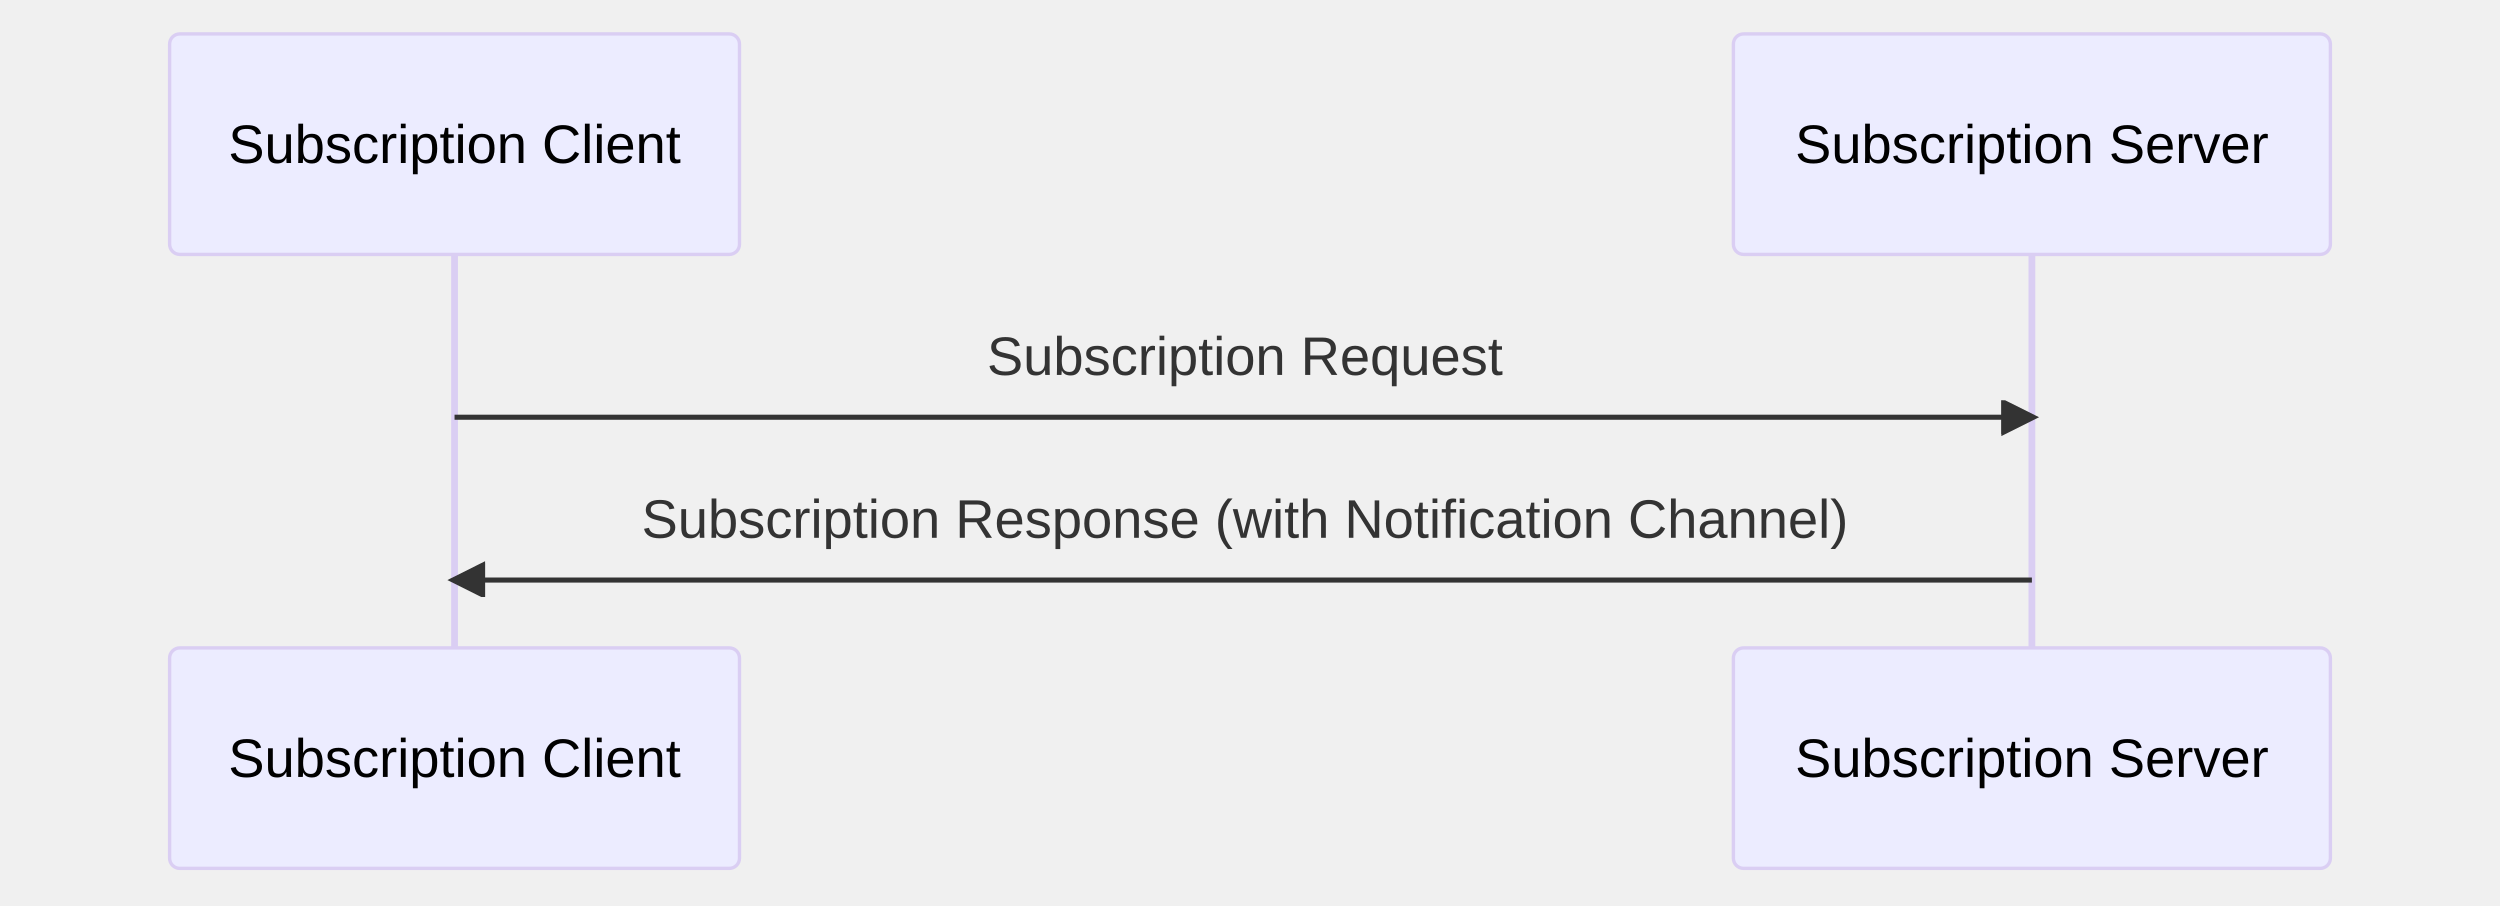
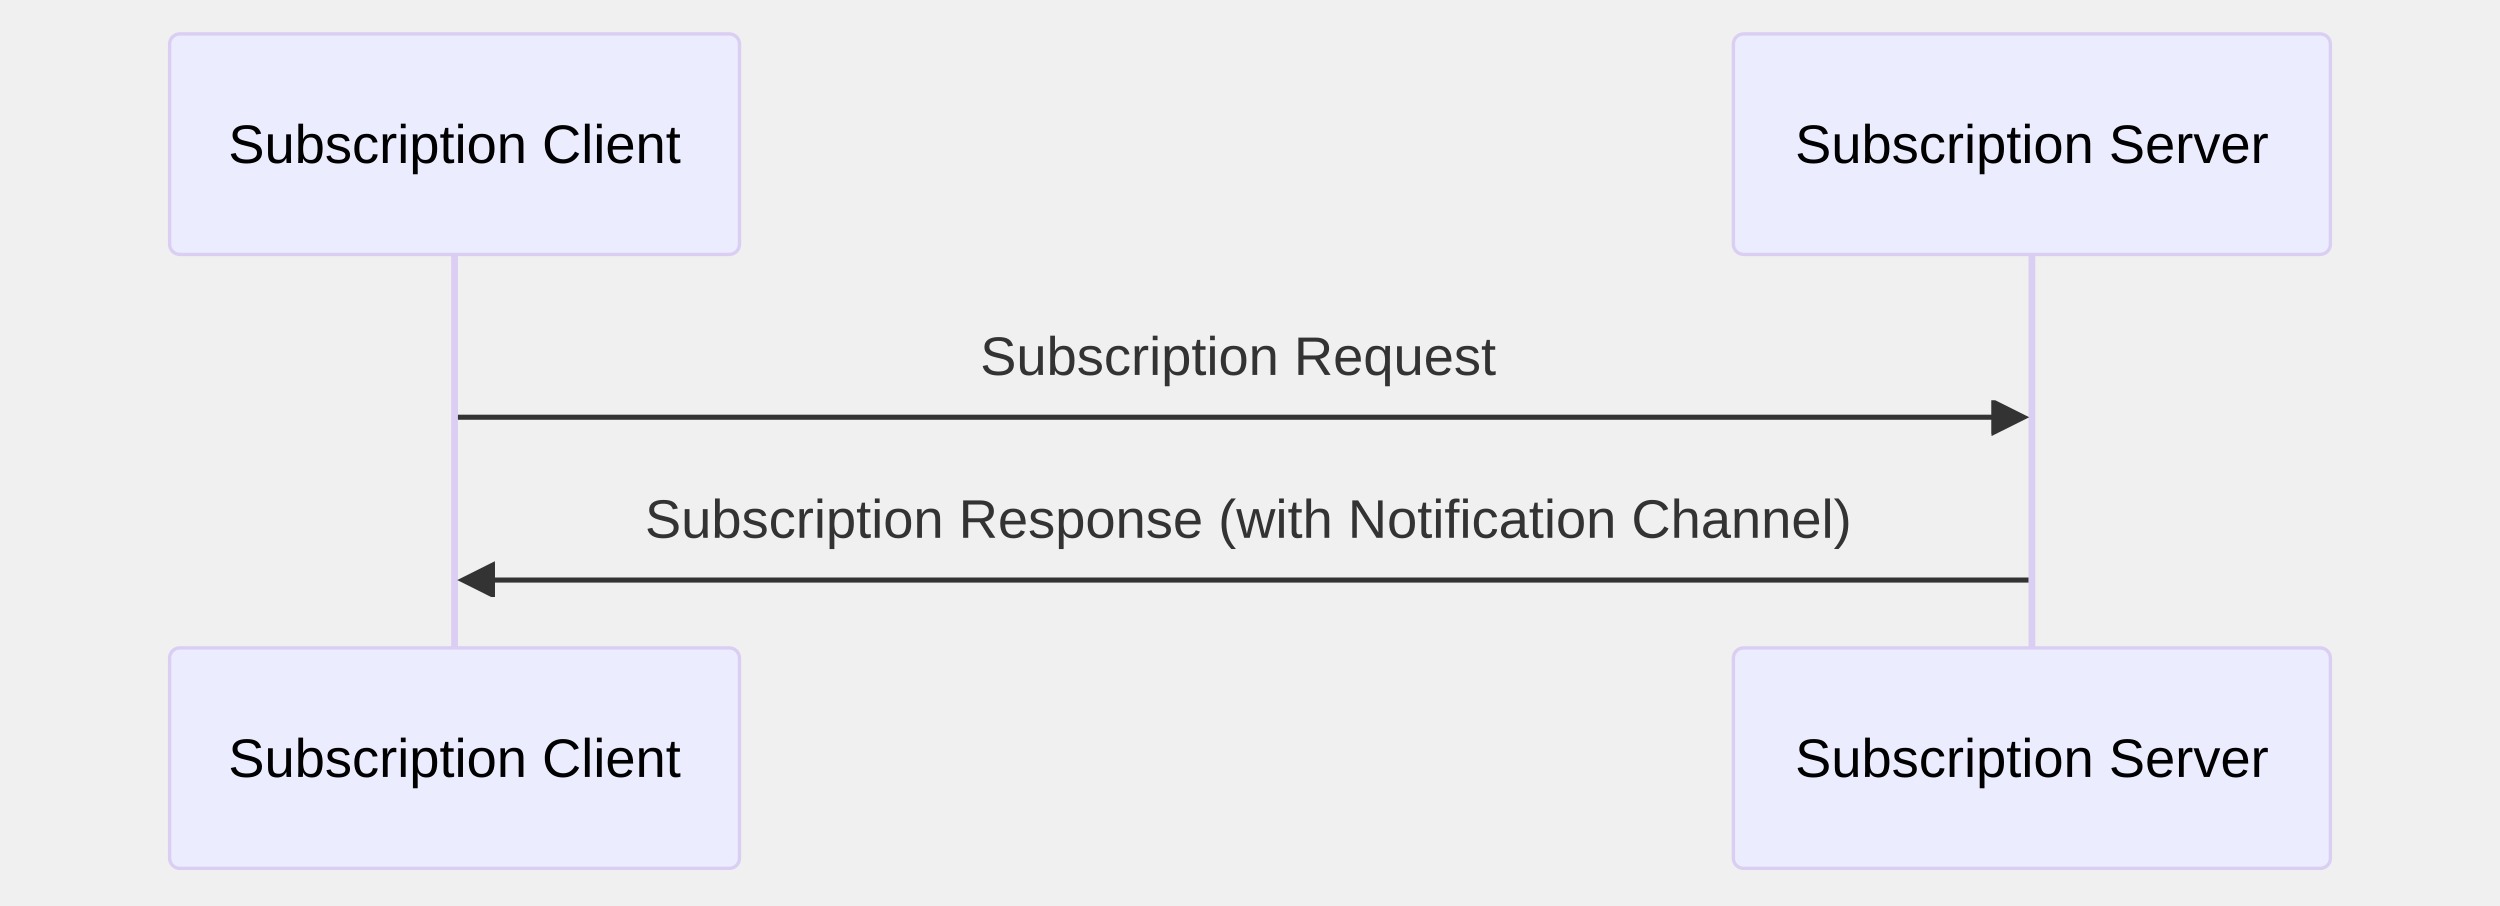
<svg xmlns="http://www.w3.org/2000/svg" aria-roledescription="sequence" role="graphics-document document" viewBox="-50 -10 737 267" style="max-width: 737px; background-color: white;" width="100%" id="my-svg">
+   <g>
+     <rect class="actor actor-bottom" ry="3" rx="3" name="Subscription Server" height="65" width="176" stroke="#666" fill="#eaeaea" y="181" x="461" />
+     <text style="text-anchor: middle; font-size: 16px; font-weight: 400;" class="actor" alignment-baseline="central" dominant-baseline="central" y="213.5" x="549">
+       <tspan dy="0" x="549">Subscription Server</tspan>
+     </text>
+   </g>
+   <g>
+     <rect class="actor actor-bottom" ry="3" rx="3" name="Subscription Client" height="65" width="168" stroke="#666" fill="#eaeaea" y="181" x="0" />
+     <text style="text-anchor: middle; font-size: 16px; font-weight: 400;" class="actor" alignment-baseline="central" dominant-baseline="central" y="213.5" x="84">
+       <tspan dy="0" x="84">Subscription Client</tspan>
+     </text>
+   </g>
+   <g>
+     <line stroke="#999" stroke-width="0.5px" class="200" y2="181" x2="549" y1="5" x1="549" id="actor1" />
+     <g id="root-1">
+       <rect class="actor actor-top" ry="3" rx="3" name="Subscription Server" height="65" width="176" stroke="#666" fill="#eaeaea" y="0" x="461" />
+       <text style="text-anchor: middle; font-size: 16px; font-weight: 400;" class="actor" alignment-baseline="central" dominant-baseline="central" y="32.5" x="549">
+         <tspan dy="0" x="549">Subscription Server</tspan>
+       </text>
+     </g>
+   </g>
+   <g>
+     <line stroke="#999" stroke-width="0.5px" class="200" y2="181" x2="84" y1="5" x1="84" id="actor0" />
+     <g id="root-0">
+       <rect class="actor actor-top" ry="3" rx="3" name="Subscription Client" height="65" width="168" stroke="#666" fill="#eaeaea" y="0" x="0" />
+       <text style="text-anchor: middle; font-size: 16px; font-weight: 400;" class="actor" alignment-baseline="central" dominant-baseline="central" y="32.5" x="84">
+         <tspan dy="0" x="84">Subscription Client</tspan>
+       </text>
+     </g>
+   </g>
  <style>#my-svg{font-family:"trebuchet ms",verdana,arial,sans-serif;font-size:16px;fill:#333;}#my-svg .error-icon{fill:#552222;}#my-svg .error-text{fill:#552222;stroke:#552222;}#my-svg .edge-thickness-normal{stroke-width:2px;}#my-svg .edge-thickness-thick{stroke-width:3.5px;}#my-svg .edge-pattern-solid{stroke-dasharray:0;}#my-svg .edge-pattern-dashed{stroke-dasharray:3;}#my-svg .edge-pattern-dotted{stroke-dasharray:2;}#my-svg .marker{fill:#333333;stroke:#333333;}#my-svg .marker.cross{stroke:#333333;}#my-svg svg{font-family:"trebuchet ms",verdana,arial,sans-serif;font-size:16px;}#my-svg .actor{stroke:hsl(259.626, 59.777%, 87.902%);fill:#ECECFF;}#my-svg text.actor&gt;tspan{fill:black;stroke:none;}#my-svg .actor-line{stroke:grey;}#my-svg .messageLine0{stroke-width:1.5;stroke-dasharray:none;stroke:#333;}#my-svg .messageLine1{stroke-width:1.5;stroke-dasharray:2,2;stroke:#333;}#my-svg #arrowhead path{fill:#333;stroke:#333;}#my-svg .sequenceNumber{fill:white;}#my-svg #sequencenumber{fill:#333;}#my-svg #crosshead path{fill:#333;stroke:#333;}#my-svg .messageText{fill:#333;stroke:none;}#my-svg .labelBox{stroke:hsl(259.626, 59.777%, 87.902%);fill:#ECECFF;}#my-svg .labelText,#my-svg .labelText&gt;tspan{fill:black;stroke:none;}#my-svg .loopText,#my-svg .loopText&gt;tspan{fill:black;stroke:none;}#my-svg .loopLine{stroke-width:2px;stroke-dasharray:2,2;stroke:hsl(259.626, 59.777%, 87.902%);fill:hsl(259.626, 59.777%, 87.902%);}#my-svg .note{stroke:#aaaa33;fill:#fff5ad;}#my-svg .noteText,#my-svg .noteText&gt;tspan{fill:black;stroke:none;}#my-svg .activation0{fill:#f4f4f4;stroke:#666;}#my-svg .activation1{fill:#f4f4f4;stroke:#666;}#my-svg .activation2{fill:#f4f4f4;stroke:#666;}#my-svg .actorPopupMenu{position:absolute;}#my-svg .actorPopupMenuPanel{position:absolute;fill:#ECECFF;box-shadow:0px 8px 16px 0px rgba(0,0,0,0.2);filter:drop-shadow(3px 5px 2px rgb(0 0 0 / 0.4));}#my-svg .actor-man line{stroke:hsl(259.626, 59.777%, 87.902%);fill:#ECECFF;}#my-svg .actor-man circle,#my-svg line{stroke:hsl(259.626, 59.777%, 87.902%);fill:#ECECFF;stroke-width:2px;}#my-svg :root{--mermaid-font-family:"trebuchet ms",verdana,arial,sans-serif;}</style>
  <g />
  <defs>
    <symbol height="24" width="24" id="computer">
      <path d="M2 2v13h20v-13h-20zm18 11h-16v-9h16v9zm-10.228 6l.466-1h3.524l.467 1h-4.457zm14.228 3h-24l2-6h2.104l-1.33 4h18.45l-1.297-4h2.073l2 6zm-5-10h-14v-7h14v7z" transform="scale(.5)" />
    </symbol>
  </defs>
  <defs>
    <symbol clip-rule="evenodd" fill-rule="evenodd" id="database">
      <path d="M12.258.001l.256.004.255.005.253.008.251.01.249.012.247.015.246.016.242.019.241.02.239.023.236.024.233.027.231.028.229.031.225.032.223.034.22.036.217.038.214.04.211.041.208.043.205.045.201.046.198.048.194.05.191.051.187.053.183.054.18.056.175.057.172.059.168.06.163.061.16.063.155.064.15.066.074.033.073.033.071.034.07.034.069.035.068.035.067.035.066.035.064.036.064.036.062.036.06.036.06.037.058.037.058.037.055.038.055.038.053.038.052.038.051.039.05.039.048.039.047.039.045.04.044.04.043.04.041.04.04.041.039.041.037.041.036.041.034.041.033.042.032.042.03.042.029.042.027.042.026.043.024.043.023.043.021.043.02.043.018.044.017.043.015.044.013.044.012.044.011.045.009.044.007.045.006.045.004.045.002.045.001.045v17l-.001.045-.002.045-.004.045-.006.045-.007.045-.009.044-.011.045-.012.044-.013.044-.015.044-.017.043-.018.044-.02.043-.021.043-.023.043-.024.043-.026.043-.027.042-.029.042-.03.042-.032.042-.033.042-.034.041-.036.041-.037.041-.039.041-.04.041-.041.04-.043.04-.044.04-.045.04-.047.039-.048.039-.05.039-.051.039-.052.038-.053.038-.055.038-.055.038-.058.037-.058.037-.06.037-.06.036-.062.036-.064.036-.064.036-.066.035-.067.035-.068.035-.069.035-.07.034-.071.034-.073.033-.074.033-.15.066-.155.064-.16.063-.163.061-.168.06-.172.059-.175.057-.18.056-.183.054-.187.053-.191.051-.194.05-.198.048-.201.046-.205.045-.208.043-.211.041-.214.04-.217.038-.22.036-.223.034-.225.032-.229.031-.231.028-.233.027-.236.024-.239.023-.241.02-.242.019-.246.016-.247.015-.249.012-.251.01-.253.008-.255.005-.256.004-.258.001-.258-.001-.256-.004-.255-.005-.253-.008-.251-.01-.249-.012-.247-.015-.245-.016-.243-.019-.241-.02-.238-.023-.236-.024-.234-.027-.231-.028-.228-.031-.226-.032-.223-.034-.22-.036-.217-.038-.214-.04-.211-.041-.208-.043-.204-.045-.201-.046-.198-.048-.195-.05-.19-.051-.187-.053-.184-.054-.179-.056-.176-.057-.172-.059-.167-.06-.164-.061-.159-.063-.155-.064-.151-.066-.074-.033-.072-.033-.072-.034-.07-.034-.069-.035-.068-.035-.067-.035-.066-.035-.064-.036-.063-.036-.062-.036-.061-.036-.06-.037-.058-.037-.057-.037-.056-.038-.055-.038-.053-.038-.052-.038-.051-.039-.049-.039-.049-.039-.046-.039-.046-.04-.044-.04-.043-.04-.041-.04-.04-.041-.039-.041-.037-.041-.036-.041-.034-.041-.033-.042-.032-.042-.03-.042-.029-.042-.027-.042-.026-.043-.024-.043-.023-.043-.021-.043-.02-.043-.018-.044-.017-.043-.015-.044-.013-.044-.012-.044-.011-.045-.009-.044-.007-.045-.006-.045-.004-.045-.002-.045-.001-.045v-17l.001-.045.002-.045.004-.045.006-.045.007-.045.009-.044.011-.045.012-.044.013-.044.015-.044.017-.043.018-.044.02-.043.021-.043.023-.043.024-.043.026-.043.027-.042.029-.042.03-.042.032-.042.033-.042.034-.041.036-.041.037-.041.039-.041.04-.041.041-.04.043-.04.044-.04.046-.04.046-.039.049-.039.049-.039.051-.039.052-.038.053-.038.055-.038.056-.038.057-.037.058-.037.06-.037.061-.036.062-.036.063-.036.064-.036.066-.035.067-.035.068-.035.069-.035.07-.034.072-.034.072-.033.074-.033.151-.066.155-.064.159-.063.164-.061.167-.06.172-.059.176-.057.179-.056.184-.054.187-.053.19-.051.195-.05.198-.048.201-.046.204-.045.208-.043.211-.041.214-.04.217-.038.22-.036.223-.034.226-.032.228-.031.231-.028.234-.027.236-.024.238-.023.241-.02.243-.019.245-.016.247-.015.249-.012.251-.01.253-.008.255-.005.256-.004.258-.001.258.001zm-9.258 20.499v.01l.001.021.003.021.004.022.005.021.006.022.007.022.009.023.01.022.011.023.012.023.013.023.015.023.016.024.017.023.018.024.019.024.021.024.022.025.023.024.024.025.052.049.056.05.061.051.066.051.07.051.075.051.079.052.084.052.088.052.092.052.097.052.102.051.105.052.11.052.114.051.119.051.123.051.127.05.131.05.135.05.139.048.144.049.147.047.152.047.155.047.16.045.163.045.167.043.171.043.176.041.178.041.183.039.187.039.19.037.194.035.197.035.202.033.204.031.209.03.212.029.216.027.219.025.222.024.226.021.23.02.233.018.236.016.24.015.243.012.246.01.249.008.253.005.256.004.259.001.26-.001.257-.004.254-.005.25-.008.247-.011.244-.012.241-.014.237-.016.233-.018.231-.021.226-.021.224-.024.22-.026.216-.027.212-.028.21-.031.205-.031.202-.034.198-.034.194-.036.191-.037.187-.039.183-.04.179-.04.175-.042.172-.043.168-.044.163-.045.16-.046.155-.046.152-.047.148-.048.143-.049.139-.049.136-.05.131-.05.126-.05.123-.051.118-.052.114-.051.11-.052.106-.052.101-.052.096-.052.092-.052.088-.053.083-.051.079-.052.074-.052.07-.051.065-.051.06-.051.056-.05.051-.05.023-.024.023-.025.021-.024.02-.024.019-.024.018-.024.017-.024.015-.023.014-.024.013-.023.012-.023.01-.023.01-.022.008-.022.006-.022.006-.022.004-.022.004-.021.001-.021.001-.021v-4.127l-.077.055-.08.053-.083.054-.085.053-.087.052-.09.052-.093.051-.095.05-.097.05-.1.049-.102.049-.105.048-.106.047-.109.047-.111.046-.114.045-.115.045-.118.044-.12.043-.122.042-.124.042-.126.041-.128.04-.13.04-.132.038-.134.038-.135.037-.138.037-.139.035-.142.035-.143.034-.144.033-.147.032-.148.031-.15.03-.151.03-.153.029-.154.027-.156.027-.158.026-.159.025-.161.024-.162.023-.163.022-.165.021-.166.02-.167.019-.169.018-.169.017-.171.016-.173.015-.173.014-.175.013-.175.012-.177.011-.178.01-.179.008-.179.008-.181.006-.182.005-.182.004-.184.003-.184.002h-.37l-.184-.002-.184-.003-.182-.004-.182-.005-.181-.006-.179-.008-.179-.008-.178-.01-.176-.011-.176-.012-.175-.013-.173-.014-.172-.015-.171-.016-.17-.017-.169-.018-.167-.019-.166-.02-.165-.021-.163-.022-.162-.023-.161-.024-.159-.025-.157-.026-.156-.027-.155-.027-.153-.029-.151-.03-.15-.03-.148-.031-.146-.032-.145-.033-.143-.034-.141-.035-.14-.035-.137-.037-.136-.037-.134-.038-.132-.038-.13-.04-.128-.04-.126-.041-.124-.042-.122-.042-.12-.044-.117-.043-.116-.045-.113-.045-.112-.046-.109-.047-.106-.047-.105-.048-.102-.049-.1-.049-.097-.05-.095-.05-.093-.052-.09-.051-.087-.052-.085-.053-.083-.054-.08-.054-.077-.054v4.127zm0-5.654v.011l.001.021.003.021.004.021.005.022.006.022.007.022.009.022.01.022.011.023.012.023.013.023.015.024.016.023.017.024.018.024.019.024.021.024.022.024.023.025.024.024.052.05.056.05.061.05.066.051.07.051.075.052.079.051.084.052.088.052.092.052.097.052.102.052.105.052.11.051.114.051.119.052.123.05.127.051.131.05.135.049.139.049.144.048.147.048.152.047.155.046.16.045.163.045.167.044.171.042.176.042.178.04.183.04.187.038.19.037.194.036.197.034.202.033.204.032.209.03.212.028.216.027.219.025.222.024.226.022.23.02.233.018.236.016.24.014.243.012.246.01.249.008.253.006.256.003.259.001.26-.001.257-.003.254-.006.25-.008.247-.01.244-.012.241-.015.237-.016.233-.018.231-.02.226-.022.224-.024.22-.025.216-.027.212-.029.21-.03.205-.032.202-.033.198-.035.194-.036.191-.037.187-.039.183-.039.179-.041.175-.042.172-.043.168-.044.163-.045.16-.045.155-.047.152-.047.148-.048.143-.048.139-.05.136-.049.131-.05.126-.051.123-.051.118-.051.114-.052.11-.052.106-.052.101-.052.096-.052.092-.052.088-.052.083-.052.079-.052.074-.051.07-.052.065-.051.06-.05.056-.051.051-.049.023-.025.023-.024.021-.025.02-.024.019-.024.018-.024.017-.024.015-.023.014-.023.013-.024.012-.022.01-.023.01-.023.008-.022.006-.022.006-.022.004-.021.004-.022.001-.021.001-.021v-4.139l-.077.054-.08.054-.083.054-.085.052-.087.053-.09.051-.093.051-.095.051-.097.05-.1.049-.102.049-.105.048-.106.047-.109.047-.111.046-.114.045-.115.044-.118.044-.12.044-.122.042-.124.042-.126.041-.128.04-.13.039-.132.039-.134.038-.135.037-.138.036-.139.036-.142.035-.143.033-.144.033-.147.033-.148.031-.15.03-.151.03-.153.028-.154.028-.156.027-.158.026-.159.025-.161.024-.162.023-.163.022-.165.021-.166.02-.167.019-.169.018-.169.017-.171.016-.173.015-.173.014-.175.013-.175.012-.177.011-.178.009-.179.009-.179.007-.181.007-.182.005-.182.004-.184.003-.184.002h-.37l-.184-.002-.184-.003-.182-.004-.182-.005-.181-.007-.179-.007-.179-.009-.178-.009-.176-.011-.176-.012-.175-.013-.173-.014-.172-.015-.171-.016-.17-.017-.169-.018-.167-.019-.166-.02-.165-.021-.163-.022-.162-.023-.161-.024-.159-.025-.157-.026-.156-.027-.155-.028-.153-.028-.151-.03-.15-.03-.148-.031-.146-.033-.145-.033-.143-.033-.141-.035-.14-.036-.137-.036-.136-.037-.134-.038-.132-.039-.13-.039-.128-.04-.126-.041-.124-.042-.122-.043-.12-.043-.117-.044-.116-.044-.113-.046-.112-.046-.109-.046-.106-.047-.105-.048-.102-.049-.1-.049-.097-.05-.095-.051-.093-.051-.09-.051-.087-.053-.085-.052-.083-.054-.08-.054-.077-.054v4.139zm0-5.666v.011l.001.02.003.022.004.021.005.022.006.021.007.022.009.023.01.022.011.023.012.023.013.023.015.023.016.024.017.024.018.023.019.024.021.025.022.024.023.024.024.025.052.05.056.05.061.05.066.051.07.051.075.052.079.051.084.052.088.052.092.052.097.052.102.052.105.051.11.052.114.051.119.051.123.051.127.05.131.05.135.05.139.049.144.048.147.048.152.047.155.046.16.045.163.045.167.043.171.043.176.042.178.04.183.04.187.038.19.037.194.036.197.034.202.033.204.032.209.03.212.028.216.027.219.025.222.024.226.021.23.02.233.018.236.017.24.014.243.012.246.01.249.008.253.006.256.003.259.001.26-.001.257-.003.254-.006.25-.008.247-.01.244-.013.241-.014.237-.016.233-.018.231-.02.226-.022.224-.024.22-.025.216-.027.212-.029.21-.03.205-.032.202-.033.198-.035.194-.036.191-.037.187-.039.183-.039.179-.041.175-.042.172-.043.168-.044.163-.045.16-.045.155-.047.152-.047.148-.048.143-.049.139-.049.136-.049.131-.051.126-.05.123-.051.118-.052.114-.051.11-.052.106-.052.101-.052.096-.052.092-.052.088-.052.083-.052.079-.052.074-.052.07-.051.065-.051.06-.051.056-.05.051-.049.023-.025.023-.025.021-.024.02-.024.019-.024.018-.024.017-.024.015-.023.014-.024.013-.023.012-.023.01-.022.01-.023.008-.022.006-.022.006-.022.004-.022.004-.021.001-.021.001-.021v-4.153l-.077.054-.08.054-.083.053-.085.053-.087.053-.09.051-.093.051-.095.051-.097.05-.1.049-.102.048-.105.048-.106.048-.109.046-.111.046-.114.046-.115.044-.118.044-.12.043-.122.043-.124.042-.126.041-.128.04-.13.039-.132.039-.134.038-.135.037-.138.036-.139.036-.142.034-.143.034-.144.033-.147.032-.148.032-.15.03-.151.03-.153.028-.154.028-.156.027-.158.026-.159.024-.161.024-.162.023-.163.023-.165.021-.166.02-.167.019-.169.018-.169.017-.171.016-.173.015-.173.014-.175.013-.175.012-.177.01-.178.01-.179.009-.179.007-.181.006-.182.006-.182.004-.184.003-.184.001-.185.001-.185-.001-.184-.001-.184-.003-.182-.004-.182-.006-.181-.006-.179-.007-.179-.009-.178-.01-.176-.01-.176-.012-.175-.013-.173-.014-.172-.015-.171-.016-.17-.017-.169-.018-.167-.019-.166-.02-.165-.021-.163-.023-.162-.023-.161-.024-.159-.024-.157-.026-.156-.027-.155-.028-.153-.028-.151-.03-.15-.03-.148-.032-.146-.032-.145-.033-.143-.034-.141-.034-.14-.036-.137-.036-.136-.037-.134-.038-.132-.039-.13-.039-.128-.041-.126-.041-.124-.041-.122-.043-.12-.043-.117-.044-.116-.044-.113-.046-.112-.046-.109-.046-.106-.048-.105-.048-.102-.048-.1-.05-.097-.049-.095-.051-.093-.051-.09-.052-.087-.052-.085-.053-.083-.053-.08-.054-.077-.054v4.153zm8.74-8.179l-.257.004-.254.005-.25.008-.247.011-.244.012-.241.014-.237.016-.233.018-.231.021-.226.022-.224.023-.22.026-.216.027-.212.028-.21.031-.205.032-.202.033-.198.034-.194.036-.191.038-.187.038-.183.04-.179.041-.175.042-.172.043-.168.043-.163.045-.16.046-.155.046-.152.048-.148.048-.143.048-.139.049-.136.05-.131.05-.126.051-.123.051-.118.051-.114.052-.11.052-.106.052-.101.052-.096.052-.092.052-.088.052-.083.052-.079.052-.074.051-.07.052-.065.051-.06.05-.056.05-.051.05-.023.025-.023.024-.021.024-.02.025-.019.024-.018.024-.017.023-.015.024-.014.023-.013.023-.012.023-.01.023-.01.022-.008.022-.006.023-.006.021-.004.022-.004.021-.001.021-.001.021.001.021.001.021.004.021.004.022.006.021.006.023.008.022.01.022.01.023.012.023.013.023.014.023.015.024.017.023.018.024.019.024.02.025.021.024.023.024.023.025.051.05.056.05.06.05.065.051.07.052.074.051.079.052.083.052.088.052.092.052.096.052.101.052.106.052.11.052.114.052.118.051.123.051.126.051.131.05.136.05.139.049.143.048.148.048.152.048.155.046.16.046.163.045.168.043.172.043.175.042.179.041.183.04.187.038.191.038.194.036.198.034.202.033.205.032.21.031.212.028.216.027.22.026.224.023.226.022.231.021.233.018.237.016.241.014.244.012.247.011.25.008.254.005.257.004.26.001.26-.001.257-.004.254-.005.25-.008.247-.011.244-.012.241-.014.237-.016.233-.018.231-.021.226-.022.224-.023.22-.026.216-.027.212-.028.21-.031.205-.032.202-.033.198-.034.194-.036.191-.038.187-.038.183-.04.179-.041.175-.042.172-.043.168-.043.163-.045.16-.046.155-.046.152-.048.148-.048.143-.048.139-.049.136-.05.131-.05.126-.051.123-.051.118-.051.114-.052.11-.052.106-.052.101-.052.096-.052.092-.052.088-.052.083-.052.079-.052.074-.051.07-.052.065-.051.06-.05.056-.05.051-.05.023-.025.023-.024.021-.024.02-.025.019-.024.018-.024.017-.023.015-.024.014-.023.013-.023.012-.023.01-.023.01-.022.008-.022.006-.023.006-.021.004-.022.004-.021.001-.021.001-.021-.001-.021-.001-.021-.004-.021-.004-.022-.006-.021-.006-.023-.008-.022-.01-.022-.01-.023-.012-.023-.013-.023-.014-.023-.015-.024-.017-.023-.018-.024-.019-.024-.02-.025-.021-.024-.023-.024-.023-.025-.051-.05-.056-.05-.06-.05-.065-.051-.07-.052-.074-.051-.079-.052-.083-.052-.088-.052-.092-.052-.096-.052-.101-.052-.106-.052-.11-.052-.114-.052-.118-.051-.123-.051-.126-.051-.131-.05-.136-.05-.139-.049-.143-.048-.148-.048-.152-.048-.155-.046-.16-.046-.163-.045-.168-.043-.172-.043-.175-.042-.179-.041-.183-.04-.187-.038-.191-.038-.194-.036-.198-.034-.202-.033-.205-.032-.21-.031-.212-.028-.216-.027-.22-.026-.224-.023-.226-.022-.231-.021-.233-.018-.237-.016-.241-.014-.244-.012-.247-.011-.25-.008-.254-.005-.257-.004-.26-.001-.26.001z" transform="scale(.5)" />
    </symbol>
  </defs>
  <defs>
    <symbol height="24" width="24" id="clock">
      <path d="M12 2c5.514 0 10 4.486 10 10s-4.486 10-10 10-10-4.486-10-10 4.486-10 10-10zm0-2c-6.627 0-12 5.373-12 12s5.373 12 12 12 12-5.373 12-12-5.373-12-12-12zm5.848 12.459c.202.038.202.333.001.372-1.907.361-6.045 1.111-6.547 1.111-.719 0-1.301-.582-1.301-1.301 0-.512.77-5.447 1.125-7.445.034-.192.312-.181.343.014l.985 6.238 5.394 1.011z" transform="scale(.5)" />
    </symbol>
  </defs>
-   <g>
-     <line stroke="#999" stroke-width="0.5px" class="200" y2="201" x2="84" y1="5" x1="84" id="actor0" />
-     <g id="root-0">
-       <rect class="actor" ry="3" rx="3" height="65" width="168" stroke="#666" fill="#eaeaea" y="0" x="0" />
-       <text style="text-anchor: middle; font-size: 16px; font-weight: 400;" class="actor" alignment-baseline="central" dominant-baseline="central" y="32.5" x="84">
-         <tspan dy="0" x="84">Subscription Client</tspan>
-       </text>
-     </g>
-   </g>
-   <g>
-     <line stroke="#999" stroke-width="0.5px" class="200" y2="201" x2="549" y1="5" x1="549" id="actor1" />
-     <g id="root-1">
-       <rect class="actor" ry="3" rx="3" height="65" width="176" stroke="#666" fill="#eaeaea" y="0" x="461" />
-       <text style="text-anchor: middle; font-size: 16px; font-weight: 400;" class="actor" alignment-baseline="central" dominant-baseline="central" y="32.5" x="549">
-         <tspan dy="0" x="549">Subscription Server</tspan>
-       </text>
-     </g>
-   </g>
  <defs>
-     <marker orient="auto" markerHeight="12" markerWidth="12" markerUnits="userSpaceOnUse" refY="5" refX="9" id="arrowhead">
+     <marker orient="auto" markerHeight="12" markerWidth="12" markerUnits="userSpaceOnUse" refY="5" refX="7.9" id="arrowhead">
      <path d="M 0 0 L 10 5 L 0 10 z" />
    </marker>
  </defs>
  <defs>
-     <marker refY="5" refX="4" orient="auto" markerHeight="8" markerWidth="15" id="crosshead">
+     <marker refY="4.5" refX="4" orient="auto" markerHeight="8" markerWidth="15" id="crosshead">
      <path style="stroke-dasharray: 0, 0;" d="M 1,2 L 6,7 M 6,2 L 1,7" stroke-width="1pt" stroke="#000000" fill="none" />
    </marker>
  </defs>
  <defs>
-     <marker orient="auto" markerHeight="28" markerWidth="20" refY="7" refX="18" id="filled-head">
+     <marker orient="auto" markerHeight="28" markerWidth="20" refY="7" refX="15.5" id="filled-head">
      <path d="M 18,7 L9,13 L14,7 L9,1 Z" />
    </marker>
  </defs>
  <defs>
    <marker orient="auto" markerHeight="40" markerWidth="60" refY="15" refX="15" id="sequencenumber">
      <circle r="6" cy="15" cx="15" />
    </marker>
  </defs>
-   <text style="font-size: 16px; font-weight: 400;" dy="1em" class="messageText" alignment-baseline="middle" dominant-baseline="middle" text-anchor="middle" y="80" x="317">Subscription Request</text>
-   <line style="fill: none;" marker-end="url(#arrowhead)" stroke="none" stroke-width="2" class="messageLine0" y2="113" x2="549" y1="113" x1="84" />
-   <text style="font-size: 16px; font-weight: 400;" dy="1em" class="messageText" alignment-baseline="middle" dominant-baseline="middle" text-anchor="middle" y="128" x="317">Subscription Response (with Notification Channel)</text>
-   <line style="fill: none;" marker-end="url(#arrowhead)" stroke="none" stroke-width="2" class="messageLine0" y2="161" x2="84" y1="161" x1="549" />
-   <g>
-     <rect class="actor" ry="3" rx="3" height="65" width="168" stroke="#666" fill="#eaeaea" y="181" x="0" />
-     <text style="text-anchor: middle; font-size: 16px; font-weight: 400;" class="actor" alignment-baseline="central" dominant-baseline="central" y="213.5" x="84">
-       <tspan dy="0" x="84">Subscription Client</tspan>
-     </text>
-   </g>
-   <g>
-     <rect class="actor" ry="3" rx="3" height="65" width="176" stroke="#666" fill="#eaeaea" y="181" x="461" />
-     <text style="text-anchor: middle; font-size: 16px; font-weight: 400;" class="actor" alignment-baseline="central" dominant-baseline="central" y="213.5" x="549">
-       <tspan dy="0" x="549">Subscription Server</tspan>
-     </text>
-   </g>
+   <text style="font-size: 16px; font-weight: 400;" dy="1em" class="messageText" alignment-baseline="middle" dominant-baseline="middle" text-anchor="middle" y="80" x="315">Subscription Request</text>
+   <line style="fill: none;" marker-end="url(#arrowhead)" stroke="none" stroke-width="2" class="messageLine0" y2="113" x2="545" y1="113" x1="85" />
+   <text style="font-size: 16px; font-weight: 400;" dy="1em" class="messageText" alignment-baseline="middle" dominant-baseline="middle" text-anchor="middle" y="128" x="318">Subscription Response (with Notification Channel)</text>
+   <line style="fill: none;" marker-end="url(#arrowhead)" stroke="none" stroke-width="2" class="messageLine0" y2="161" x2="88" y1="161" x1="548" />
</svg>
